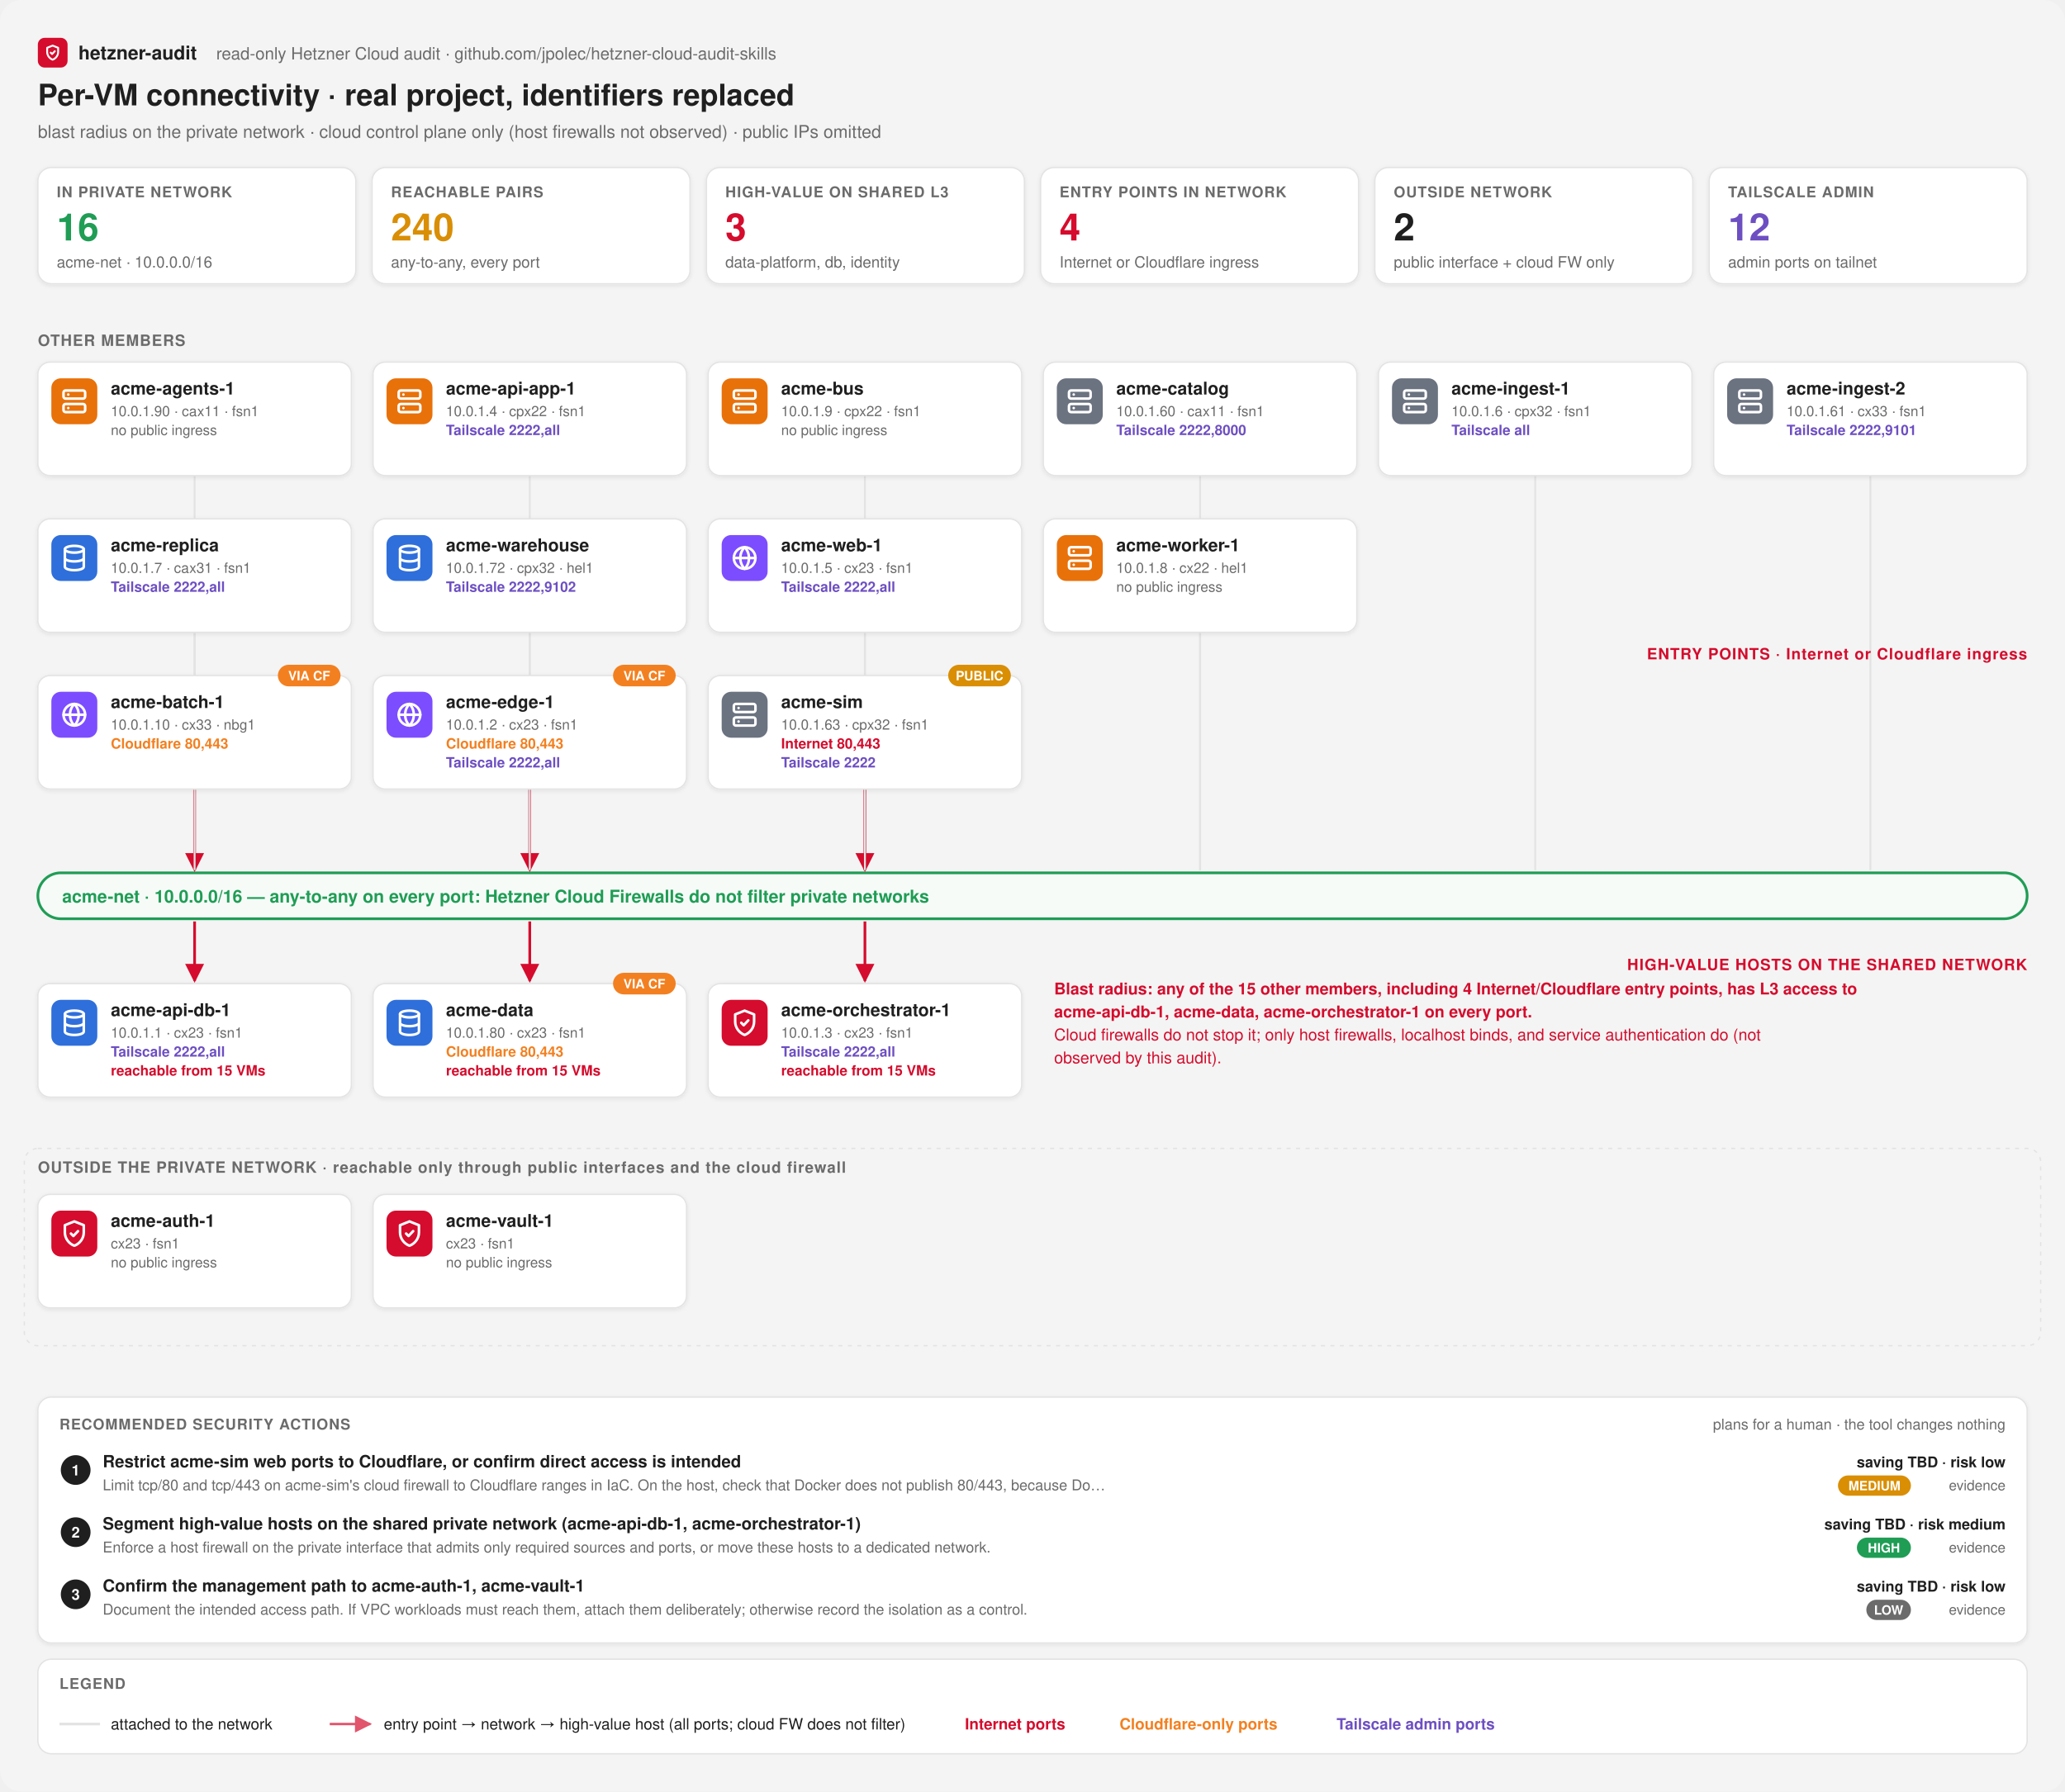
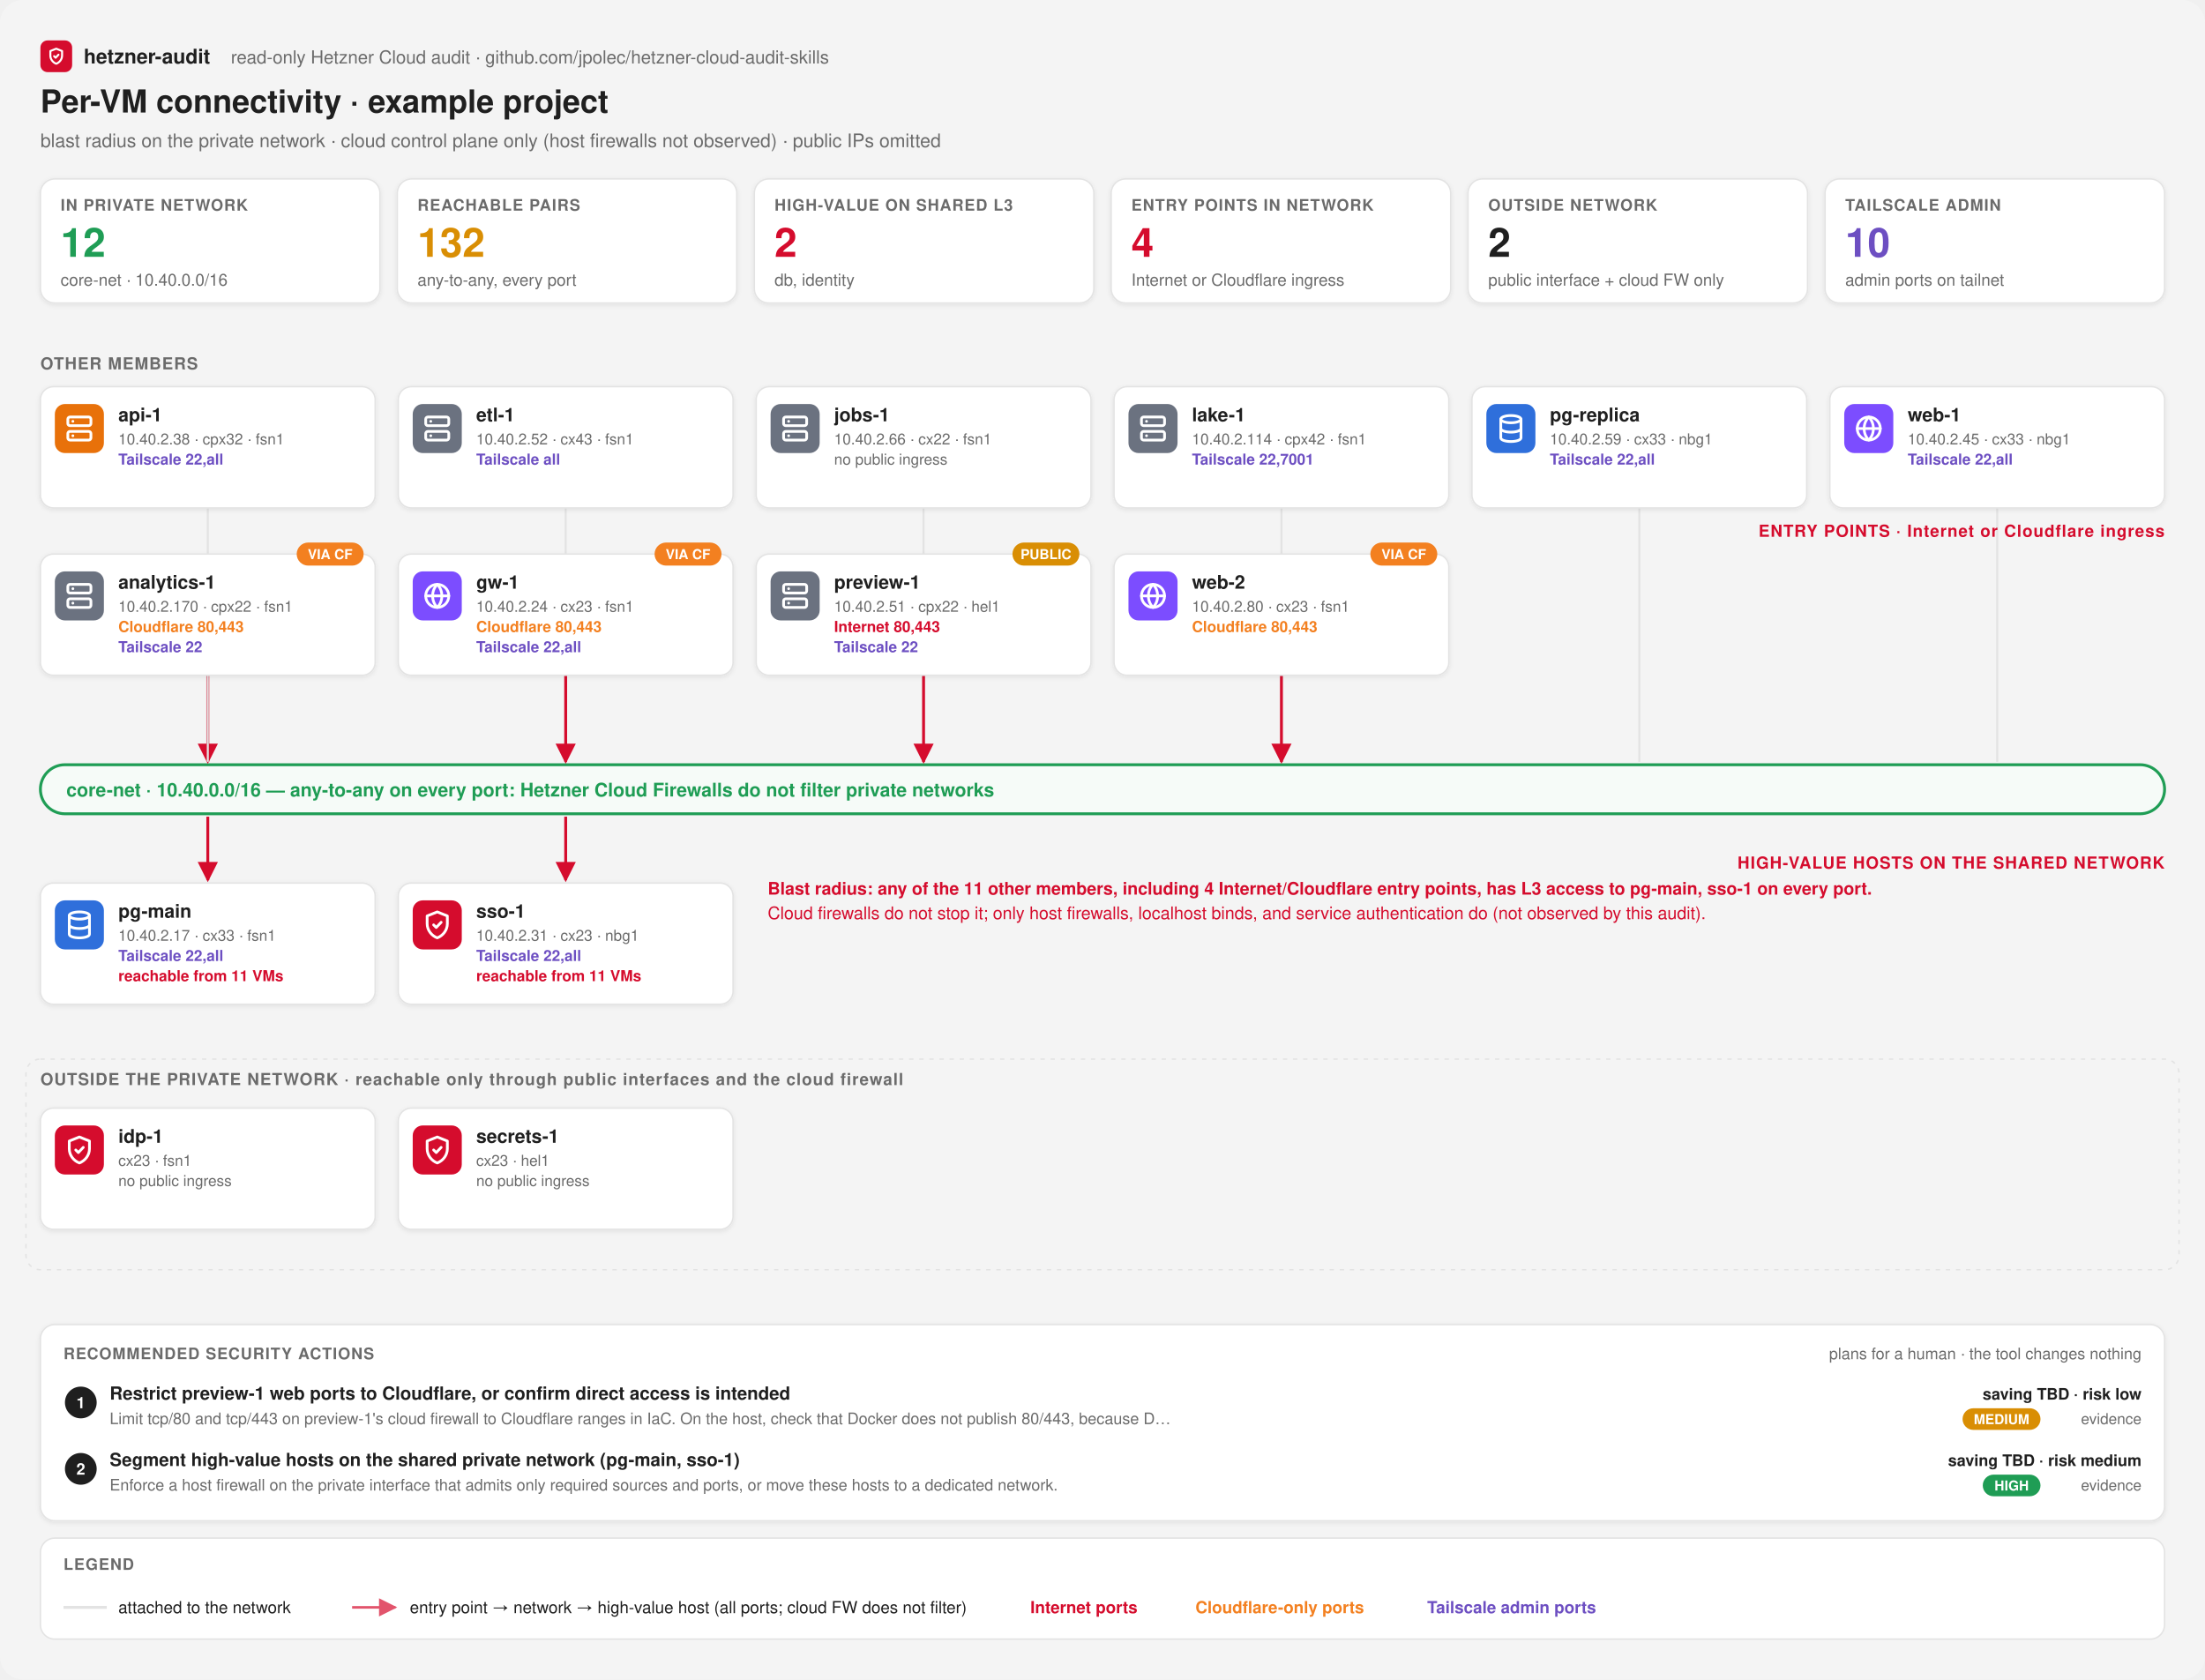
- <svg xmlns="http://www.w3.org/2000/svg" width="1528" height="1326" viewBox="0 0 1528 1326" font-family="ui-sans-serif, -apple-system, Segoe UI, Helvetica, Arial, sans-serif">
+ <svg xmlns="http://www.w3.org/2000/svg" width="1528" height="1164" viewBox="0 0 1528 1164" font-family="ui-sans-serif, -apple-system, Segoe UI, Helvetica, Arial, sans-serif">
  <rect width="100%" height="100%" rx="16" fill="#f4f4f4" />
  <defs>
    <marker id="arrow" viewBox="0 0 10 10" refX="9" refY="5" markerWidth="7" markerHeight="7" orient="auto-start-reverse">
      <path d="M 0 0 L 10 5 L 0 10 z" fill="context-stroke" />
    </marker>
    <filter id="shadow" x="-5%" y="-10%" width="110%" height="130%">
      <feDropShadow dx="0" dy="1" stdDeviation="1.5" flood-color="#000" flood-opacity="0.08" />
    </filter>
  </defs>
  <rect x="28" y="28" width="22" height="22" rx="5" fill="#d50c2d" />
  <g transform="translate(32 32) scale(0.58)" fill="none" stroke="#fff" stroke-width="2.4" stroke-linecap="round" stroke-linejoin="round">
    <path d="M12 3l7 2.8v5.4c0 4.4-3 8.3-7 9.8-4-1.5-7-5.4-7-9.8V5.8z" />
    <path d="M9.5 12l1.8 1.8 3.4-3.6" />
  </g>
  <text x="58" y="44" font-size="14" font-weight="800" fill="#1f1f1f">hetzner-audit</text>
  <text x="160" y="44" font-size="12.5" fill="#6b6b6b">read-only Hetzner Cloud audit · github.com/jpolec/hetzner-cloud-audit-skills</text>
-   <text x="28" y="78" font-size="22" font-weight="700" fill="#1f1f1f">Per-VM connectivity · real project, identifiers replaced</text>
+   <text x="28" y="78" font-size="22" font-weight="700" fill="#1f1f1f">Per-VM connectivity · example project</text>
  <text x="28" y="102" font-size="13" fill="#6b6b6b">blast radius on the private network · cloud control plane only (host firewalls not observed) · public IPs omitted</text>
  <rect x="28.0" y="124" width="235.3" height="86" rx="10" fill="#ffffff" stroke="#e3e3e3" filter="url(#shadow)" />
  <text x="42.0" y="146" font-size="11" font-weight="700" letter-spacing="0.6" fill="#6b6b6b">IN PRIVATE NETWORK</text>
-   <text x="42.0" y="178" font-size="28" font-weight="800" fill="#1f9d55">16</text>
-   <text x="42.0" y="198" font-size="11.5" fill="#6b6b6b">acme-net · 10.0.0.0/16</text>
+   <text x="42.0" y="178" font-size="28" font-weight="800" fill="#1f9d55">12</text>
+   <text x="42.0" y="198" font-size="11.5" fill="#6b6b6b">core-net · 10.40.0.0/16</text>
  <rect x="275.3" y="124" width="235.3" height="86" rx="10" fill="#ffffff" stroke="#e3e3e3" filter="url(#shadow)" />
  <text x="289.3" y="146" font-size="11" font-weight="700" letter-spacing="0.6" fill="#6b6b6b">REACHABLE PAIRS</text>
-   <text x="289.3" y="178" font-size="28" font-weight="800" fill="#d98e04">240</text>
+   <text x="289.3" y="178" font-size="28" font-weight="800" fill="#d98e04">132</text>
  <text x="289.3" y="198" font-size="11.5" fill="#6b6b6b">any-to-any, every port</text>
  <rect x="522.7" y="124" width="235.3" height="86" rx="10" fill="#ffffff" stroke="#e3e3e3" filter="url(#shadow)" />
  <text x="536.7" y="146" font-size="11" font-weight="700" letter-spacing="0.6" fill="#6b6b6b">HIGH-VALUE ON SHARED L3</text>
-   <text x="536.7" y="178" font-size="28" font-weight="800" fill="#d50c2d">3</text>
-   <text x="536.7" y="198" font-size="11.5" fill="#6b6b6b">data-platform, db, identity</text>
+   <text x="536.7" y="178" font-size="28" font-weight="800" fill="#d50c2d">2</text>
+   <text x="536.7" y="198" font-size="11.5" fill="#6b6b6b">db, identity</text>
  <rect x="770.0" y="124" width="235.3" height="86" rx="10" fill="#ffffff" stroke="#e3e3e3" filter="url(#shadow)" />
  <text x="784.0" y="146" font-size="11" font-weight="700" letter-spacing="0.6" fill="#6b6b6b">ENTRY POINTS IN NETWORK</text>
  <text x="784.0" y="178" font-size="28" font-weight="800" fill="#d50c2d">4</text>
  <text x="784.0" y="198" font-size="11.5" fill="#6b6b6b">Internet or Cloudflare ingress</text>
  <rect x="1017.3" y="124" width="235.3" height="86" rx="10" fill="#ffffff" stroke="#e3e3e3" filter="url(#shadow)" />
  <text x="1031.3" y="146" font-size="11" font-weight="700" letter-spacing="0.6" fill="#6b6b6b">OUTSIDE NETWORK</text>
  <text x="1031.3" y="178" font-size="28" font-weight="800" fill="#1f1f1f">2</text>
  <text x="1031.3" y="198" font-size="11.5" fill="#6b6b6b">public interface + cloud FW only</text>
  <rect x="1264.7" y="124" width="235.3" height="86" rx="10" fill="#ffffff" stroke="#e3e3e3" filter="url(#shadow)" />
  <text x="1278.7" y="146" font-size="11" font-weight="700" letter-spacing="0.6" fill="#6b6b6b">TAILSCALE ADMIN</text>
-   <text x="1278.7" y="178" font-size="28" font-weight="800" fill="#6d4fc2">12</text>
+   <text x="1278.7" y="178" font-size="28" font-weight="800" fill="#6d4fc2">10</text>
  <text x="1278.7" y="198" font-size="11.5" fill="#6b6b6b">admin ports on tailnet</text>
-   <rect x="28" y="646" width="1472" height="34" rx="17" fill="#f6fbf8" stroke="#1f9d55" stroke-width="2" />
-   <text x="46" y="668" font-size="13" font-weight="700" fill="#1f9d55">acme-net · 10.0.0.0/16 — any-to-any on every port: Hetzner Cloud Firewalls do not filter private networks</text>
-   <text x="780" y="736" font-size="12" font-weight="700" fill="#d50c2d">Blast radius: any of the 15 other members, including 4 Internet/Cloudflare entry points, has L3 access to</text>
-   <text x="780" y="753" font-size="12" font-weight="700" fill="#d50c2d">acme-api-db-1, acme-data, acme-orchestrator-1 on every port.</text>
-   <text x="780" y="770" font-size="12" font-weight="400" fill="#d50c2d">Cloud firewalls do not stop it; only host firewalls, localhost binds, and service authentication do (not</text>
-   <text x="780" y="787" font-size="12" font-weight="400" fill="#d50c2d">observed by this audit).</text>
-   <path d="M 144.0 352 L 144.0 644" stroke="#e3e3e3" stroke-width="1.4" />
-   <path d="M 392.0 352 L 392.0 644" stroke="#e3e3e3" stroke-width="1.4" />
-   <path d="M 144.0 682 L 144.0 726" stroke="#d50c2d" stroke-width="2" marker-end="url(#arrow)" />
-   <path d="M 144.0 584 L 144.0 644" stroke="#d50c2d" stroke-width="2" marker-end="url(#arrow)" />
-   <path d="M 640.0 352 L 640.0 644" stroke="#e3e3e3" stroke-width="1.4" />
-   <path d="M 888.0 352 L 888.0 644" stroke="#e3e3e3" stroke-width="1.4" />
-   <path d="M 392.0 682 L 392.0 726" stroke="#d50c2d" stroke-width="2" marker-end="url(#arrow)" />
-   <path d="M 392.0 584 L 392.0 644" stroke="#d50c2d" stroke-width="2" marker-end="url(#arrow)" />
-   <path d="M 1136.0 352 L 1136.0 644" stroke="#e3e3e3" stroke-width="1.4" />
-   <path d="M 1384.0 352 L 1384.0 644" stroke="#e3e3e3" stroke-width="1.4" />
-   <path d="M 640.0 682 L 640.0 726" stroke="#d50c2d" stroke-width="2" marker-end="url(#arrow)" />
-   <path d="M 144.0 468 L 144.0 644" stroke="#e3e3e3" stroke-width="1.4" />
-   <path d="M 640.0 584 L 640.0 644" stroke="#d50c2d" stroke-width="2" marker-end="url(#arrow)" />
-   <path d="M 392.0 468 L 392.0 644" stroke="#e3e3e3" stroke-width="1.4" />
-   <path d="M 640.0 468 L 640.0 644" stroke="#e3e3e3" stroke-width="1.4" />
-   <path d="M 888.0 468 L 888.0 644" stroke="#e3e3e3" stroke-width="1.4" />
+   <rect x="28" y="530" width="1472" height="34" rx="17" fill="#f6fbf8" stroke="#1f9d55" stroke-width="2" />
+   <text x="46" y="552" font-size="13" font-weight="700" fill="#1f9d55">core-net · 10.40.0.0/16 — any-to-any on every port: Hetzner Cloud Firewalls do not filter private networks</text>
+   <text x="532" y="620" font-size="12" font-weight="700" fill="#d50c2d">Blast radius: any of the 11 other members, including 4 Internet/Cloudflare entry points, has L3 access to pg-main, sso-1 on every port.</text>
+   <text x="532" y="637" font-size="12" font-weight="400" fill="#d50c2d">Cloud firewalls do not stop it; only host firewalls, localhost binds, and service authentication do (not observed by this audit).</text>
+   <path d="M 144.0 468 L 144.0 528" stroke="#d50c2d" stroke-width="2" marker-end="url(#arrow)" />
+   <path d="M 144.0 352 L 144.0 528" stroke="#e3e3e3" stroke-width="1.4" />
+   <path d="M 392.0 352 L 392.0 528" stroke="#e3e3e3" stroke-width="1.4" />
+   <path d="M 392.0 468 L 392.0 528" stroke="#d50c2d" stroke-width="2" marker-end="url(#arrow)" />
+   <path d="M 640.0 352 L 640.0 528" stroke="#e3e3e3" stroke-width="1.4" />
+   <path d="M 888.0 352 L 888.0 528" stroke="#e3e3e3" stroke-width="1.4" />
+   <path d="M 144.0 566 L 144.0 610" stroke="#d50c2d" stroke-width="2" marker-end="url(#arrow)" />
+   <path d="M 1136.0 352 L 1136.0 528" stroke="#e3e3e3" stroke-width="1.4" />
+   <path d="M 640.0 468 L 640.0 528" stroke="#d50c2d" stroke-width="2" marker-end="url(#arrow)" />
+   <path d="M 392.0 566 L 392.0 610" stroke="#d50c2d" stroke-width="2" marker-end="url(#arrow)" />
+   <path d="M 1384.0 352 L 1384.0 528" stroke="#e3e3e3" stroke-width="1.4" />
+   <path d="M 888.0 468 L 888.0 528" stroke="#d50c2d" stroke-width="2" marker-end="url(#arrow)" />
  <text x="28" y="256" font-size="11.5" font-weight="700" letter-spacing="0.6" fill="#6b6b6b">OTHER MEMBERS</text>
-   <text x="1500" y="488" text-anchor="end" font-size="11.5" font-weight="700" letter-spacing="0.6" fill="#d50c2d">ENTRY POINTS · Internet or Cloudflare ingress</text>
-   <text x="1500" y="718" text-anchor="end" font-size="11.5" font-weight="700" letter-spacing="0.6" fill="#d50c2d">HIGH-VALUE HOSTS ON THE SHARED NETWORK</text>
+   <text x="1500" y="372" text-anchor="end" font-size="11.5" font-weight="700" letter-spacing="0.6" fill="#d50c2d">ENTRY POINTS · Internet or Cloudflare ingress</text>
+   <text x="1500" y="602" text-anchor="end" font-size="11.5" font-weight="700" letter-spacing="0.6" fill="#d50c2d">HIGH-VALUE HOSTS ON THE SHARED NETWORK</text>
+   <rect x="28" y="384" width="232" height="84" rx="9" fill="#ffffff" stroke="#e3e3e3" filter="url(#shadow)" />
+   <rect x="38" y="396" width="34" height="34" rx="7" fill="#6b7280" />
+   <g transform="translate(43 401) scale(1.000)" fill="none" stroke="#fff" stroke-width="1.9" stroke-linecap="round" stroke-linejoin="round">
+     <rect x="4" y="4" width="16" height="6" rx="1.5" />
+     <rect x="4" y="14" width="16" height="6" rx="1.5" />
+     <path d="M7.5 7h.01M7.5 17h.01" />
+   </g>
+   <text x="82" y="408" font-size="13" font-weight="700" fill="#1f1f1f">analytics-1</text>
+   <text x="82" y="424" font-size="10.5" font-weight="400" fill="#6b6b6b">10.40.2.170 · cpx22 · fsn1</text>
+   <text x="82" y="438" font-size="10.5" font-weight="700" fill="#f38020">Cloudflare 80,443</text>
+   <text x="82" y="452" font-size="10.5" font-weight="700" fill="#6d4fc2">Tailscale 22</text>
+   <rect x="205.6" y="376" width="46.4" height="16" rx="8" fill="#f38020" />
+   <text x="228.8" y="387.5" text-anchor="middle" font-size="9.5" font-weight="800" fill="#fff">VIA CF</text>
  <rect x="28" y="268" width="232" height="84" rx="9" fill="#ffffff" stroke="#e3e3e3" filter="url(#shadow)" />
  <rect x="38" y="280" width="34" height="34" rx="7" fill="#e8710a" />
  <g transform="translate(43 285) scale(1.000)" fill="none" stroke="#fff" stroke-width="1.9" stroke-linecap="round" stroke-linejoin="round">
    <rect x="4" y="4" width="16" height="6" rx="1.5" />
    <rect x="4" y="14" width="16" height="6" rx="1.5" />
    <path d="M7.5 7h.01M7.5 17h.01" />
  </g>
-   <text x="82" y="292" font-size="13" font-weight="700" fill="#1f1f1f">acme-agents-1</text>
-   <text x="82" y="308" font-size="10.5" font-weight="400" fill="#6b6b6b">10.0.1.90 · cax11 · fsn1</text>
-   <text x="82" y="322" font-size="10.5" font-weight="400" fill="#6b6b6b">no public ingress</text>
+   <text x="82" y="292" font-size="13" font-weight="700" fill="#1f1f1f">api-1</text>
+   <text x="82" y="308" font-size="10.5" font-weight="400" fill="#6b6b6b">10.40.2.38 · cpx32 · fsn1</text>
+   <text x="82" y="322" font-size="10.5" font-weight="700" fill="#6d4fc2">Tailscale 22,all</text>
  <rect x="276" y="268" width="232" height="84" rx="9" fill="#ffffff" stroke="#e3e3e3" filter="url(#shadow)" />
-   <rect x="286" y="280" width="34" height="34" rx="7" fill="#e8710a" />
+   <rect x="286" y="280" width="34" height="34" rx="7" fill="#6b7280" />
  <g transform="translate(291 285) scale(1.000)" fill="none" stroke="#fff" stroke-width="1.9" stroke-linecap="round" stroke-linejoin="round">
    <rect x="4" y="4" width="16" height="6" rx="1.5" />
    <rect x="4" y="14" width="16" height="6" rx="1.5" />
    <path d="M7.5 7h.01M7.5 17h.01" />
  </g>
-   <text x="330" y="292" font-size="13" font-weight="700" fill="#1f1f1f">acme-api-app-1</text>
-   <text x="330" y="308" font-size="10.5" font-weight="400" fill="#6b6b6b">10.0.1.4 · cpx22 · fsn1</text>
-   <text x="330" y="322" font-size="10.5" font-weight="700" fill="#6d4fc2">Tailscale 2222,all</text>
-   <rect x="28" y="728" width="232" height="84" rx="9" fill="#ffffff" stroke="#e3e3e3" filter="url(#shadow)" />
-   <rect x="38" y="740" width="34" height="34" rx="7" fill="#2f6fdb" />
-   <g transform="translate(43 745) scale(1.000)" fill="none" stroke="#fff" stroke-width="1.9" stroke-linecap="round" stroke-linejoin="round">
-     <ellipse cx="12" cy="5.5" rx="7" ry="2.5" />
-     <path d="M5 5.5v13c0 1.4 3.1 2.5 7 2.5s7-1.1 7-2.5v-13M5 12c0 1.4 3.1 2.5 7 2.5s7-1.1 7-2.5" />
-   </g>
-   <text x="82" y="752" font-size="13" font-weight="700" fill="#1f1f1f">acme-api-db-1</text>
-   <text x="82" y="768" font-size="10.5" font-weight="400" fill="#6b6b6b">10.0.1.1 · cx23 · fsn1</text>
-   <text x="82" y="782" font-size="10.5" font-weight="700" fill="#6d4fc2">Tailscale 2222,all</text>
-   <text x="82" y="796" font-size="10.5" font-weight="700" fill="#d50c2d">reachable from 15 VMs</text>
-   <rect x="28" y="500" width="232" height="84" rx="9" fill="#ffffff" stroke="#e3e3e3" filter="url(#shadow)" />
-   <rect x="38" y="512" width="34" height="34" rx="7" fill="#7c4dff" />
-   <g transform="translate(43 517) scale(1.000)" fill="none" stroke="#fff" stroke-width="1.9" stroke-linecap="round" stroke-linejoin="round">
+   <text x="330" y="292" font-size="13" font-weight="700" fill="#1f1f1f">etl-1</text>
+   <text x="330" y="308" font-size="10.5" font-weight="400" fill="#6b6b6b">10.40.2.52 · cx43 · fsn1</text>
+   <text x="330" y="322" font-size="10.5" font-weight="700" fill="#6d4fc2">Tailscale all</text>
+   <rect x="276" y="384" width="232" height="84" rx="9" fill="#ffffff" stroke="#e3e3e3" filter="url(#shadow)" />
+   <rect x="286" y="396" width="34" height="34" rx="7" fill="#7c4dff" />
+   <g transform="translate(291 401) scale(1.000)" fill="none" stroke="#fff" stroke-width="1.9" stroke-linecap="round" stroke-linejoin="round">
    <circle cx="12" cy="12" r="8" />
    <path d="M4 12h16M12 4c2.2 2.3 3.2 5 3.2 8s-1 5.7-3.2 8c-2.2-2.3-3.2-5-3.2-8s1-5.7 3.2-8" />
  </g>
-   <text x="82" y="524" font-size="13" font-weight="700" fill="#1f1f1f">acme-batch-1</text>
-   <text x="82" y="540" font-size="10.5" font-weight="400" fill="#6b6b6b">10.0.1.10 · cx33 · nbg1</text>
-   <text x="82" y="554" font-size="10.5" font-weight="700" fill="#f38020">Cloudflare 80,443</text>
-   <rect x="205.6" y="492" width="46.4" height="16" rx="8" fill="#f38020" />
-   <text x="228.8" y="503.5" text-anchor="middle" font-size="9.5" font-weight="800" fill="#fff">VIA CF</text>
+   <text x="330" y="408" font-size="13" font-weight="700" fill="#1f1f1f">gw-1</text>
+   <text x="330" y="424" font-size="10.5" font-weight="400" fill="#6b6b6b">10.40.2.24 · cx23 · fsn1</text>
+   <text x="330" y="438" font-size="10.5" font-weight="700" fill="#f38020">Cloudflare 80,443</text>
+   <text x="330" y="452" font-size="10.5" font-weight="700" fill="#6d4fc2">Tailscale 22,all</text>
+   <rect x="453.6" y="376" width="46.4" height="16" rx="8" fill="#f38020" />
+   <text x="476.8" y="387.5" text-anchor="middle" font-size="9.5" font-weight="800" fill="#fff">VIA CF</text>
  <rect x="524" y="268" width="232" height="84" rx="9" fill="#ffffff" stroke="#e3e3e3" filter="url(#shadow)" />
-   <rect x="534" y="280" width="34" height="34" rx="7" fill="#e8710a" />
+   <rect x="534" y="280" width="34" height="34" rx="7" fill="#6b7280" />
  <g transform="translate(539 285) scale(1.000)" fill="none" stroke="#fff" stroke-width="1.9" stroke-linecap="round" stroke-linejoin="round">
    <rect x="4" y="4" width="16" height="6" rx="1.5" />
    <rect x="4" y="14" width="16" height="6" rx="1.5" />
    <path d="M7.5 7h.01M7.5 17h.01" />
  </g>
-   <text x="578" y="292" font-size="13" font-weight="700" fill="#1f1f1f">acme-bus</text>
-   <text x="578" y="308" font-size="10.5" font-weight="400" fill="#6b6b6b">10.0.1.9 · cpx22 · fsn1</text>
+   <text x="578" y="292" font-size="13" font-weight="700" fill="#1f1f1f">jobs-1</text>
+   <text x="578" y="308" font-size="10.5" font-weight="400" fill="#6b6b6b">10.40.2.66 · cx22 · fsn1</text>
  <text x="578" y="322" font-size="10.5" font-weight="400" fill="#6b6b6b">no public ingress</text>
  <rect x="772" y="268" width="232" height="84" rx="9" fill="#ffffff" stroke="#e3e3e3" filter="url(#shadow)" />
  <rect x="782" y="280" width="34" height="34" rx="7" fill="#6b7280" />
  <g transform="translate(787 285) scale(1.000)" fill="none" stroke="#fff" stroke-width="1.9" stroke-linecap="round" stroke-linejoin="round">
    <rect x="4" y="4" width="16" height="6" rx="1.5" />
    <rect x="4" y="14" width="16" height="6" rx="1.5" />
    <path d="M7.5 7h.01M7.5 17h.01" />
  </g>
-   <text x="826" y="292" font-size="13" font-weight="700" fill="#1f1f1f">acme-catalog</text>
-   <text x="826" y="308" font-size="10.5" font-weight="400" fill="#6b6b6b">10.0.1.60 · cax11 · fsn1</text>
-   <text x="826" y="322" font-size="10.5" font-weight="700" fill="#6d4fc2">Tailscale 2222,8000</text>
-   <rect x="276" y="728" width="232" height="84" rx="9" fill="#ffffff" stroke="#e3e3e3" filter="url(#shadow)" />
-   <rect x="286" y="740" width="34" height="34" rx="7" fill="#2f6fdb" />
-   <g transform="translate(291 745) scale(1.000)" fill="none" stroke="#fff" stroke-width="1.9" stroke-linecap="round" stroke-linejoin="round">
+   <text x="826" y="292" font-size="13" font-weight="700" fill="#1f1f1f">lake-1</text>
+   <text x="826" y="308" font-size="10.5" font-weight="400" fill="#6b6b6b">10.40.2.114 · cpx42 · fsn1</text>
+   <text x="826" y="322" font-size="10.5" font-weight="700" fill="#6d4fc2">Tailscale 22,7001</text>
+   <rect x="28" y="612" width="232" height="84" rx="9" fill="#ffffff" stroke="#e3e3e3" filter="url(#shadow)" />
+   <rect x="38" y="624" width="34" height="34" rx="7" fill="#2f6fdb" />
+   <g transform="translate(43 629) scale(1.000)" fill="none" stroke="#fff" stroke-width="1.9" stroke-linecap="round" stroke-linejoin="round">
    <ellipse cx="12" cy="5.5" rx="7" ry="2.5" />
    <path d="M5 5.5v13c0 1.4 3.1 2.5 7 2.5s7-1.1 7-2.5v-13M5 12c0 1.4 3.1 2.5 7 2.5s7-1.1 7-2.5" />
  </g>
-   <text x="330" y="752" font-size="13" font-weight="700" fill="#1f1f1f">acme-data</text>
-   <text x="330" y="768" font-size="10.5" font-weight="400" fill="#6b6b6b">10.0.1.80 · cx23 · fsn1</text>
-   <text x="330" y="782" font-size="10.5" font-weight="700" fill="#f38020">Cloudflare 80,443</text>
-   <text x="330" y="796" font-size="10.5" font-weight="700" fill="#d50c2d">reachable from 15 VMs</text>
-   <rect x="453.6" y="720" width="46.4" height="16" rx="8" fill="#f38020" />
-   <text x="476.8" y="731.5" text-anchor="middle" font-size="9.5" font-weight="800" fill="#fff">VIA CF</text>
-   <rect x="276" y="500" width="232" height="84" rx="9" fill="#ffffff" stroke="#e3e3e3" filter="url(#shadow)" />
-   <rect x="286" y="512" width="34" height="34" rx="7" fill="#7c4dff" />
-   <g transform="translate(291 517) scale(1.000)" fill="none" stroke="#fff" stroke-width="1.9" stroke-linecap="round" stroke-linejoin="round">
+   <text x="82" y="636" font-size="13" font-weight="700" fill="#1f1f1f">pg-main</text>
+   <text x="82" y="652" font-size="10.5" font-weight="400" fill="#6b6b6b">10.40.2.17 · cx33 · fsn1</text>
+   <text x="82" y="666" font-size="10.5" font-weight="700" fill="#6d4fc2">Tailscale 22,all</text>
+   <text x="82" y="680" font-size="10.5" font-weight="700" fill="#d50c2d">reachable from 11 VMs</text>
+   <rect x="1020" y="268" width="232" height="84" rx="9" fill="#ffffff" stroke="#e3e3e3" filter="url(#shadow)" />
+   <rect x="1030" y="280" width="34" height="34" rx="7" fill="#2f6fdb" />
+   <g transform="translate(1035 285) scale(1.000)" fill="none" stroke="#fff" stroke-width="1.9" stroke-linecap="round" stroke-linejoin="round">
+     <ellipse cx="12" cy="5.5" rx="7" ry="2.5" />
+     <path d="M5 5.5v13c0 1.4 3.1 2.5 7 2.5s7-1.1 7-2.5v-13M5 12c0 1.4 3.1 2.5 7 2.5s7-1.1 7-2.5" />
+   </g>
+   <text x="1074" y="292" font-size="13" font-weight="700" fill="#1f1f1f">pg-replica</text>
+   <text x="1074" y="308" font-size="10.5" font-weight="400" fill="#6b6b6b">10.40.2.59 · cx33 · nbg1</text>
+   <text x="1074" y="322" font-size="10.5" font-weight="700" fill="#6d4fc2">Tailscale 22,all</text>
+   <rect x="524" y="384" width="232" height="84" rx="9" fill="#ffffff" stroke="#e3e3e3" filter="url(#shadow)" />
+   <rect x="534" y="396" width="34" height="34" rx="7" fill="#6b7280" />
+   <g transform="translate(539 401) scale(1.000)" fill="none" stroke="#fff" stroke-width="1.9" stroke-linecap="round" stroke-linejoin="round">
+     <rect x="4" y="4" width="16" height="6" rx="1.5" />
+     <rect x="4" y="14" width="16" height="6" rx="1.5" />
+     <path d="M7.5 7h.01M7.5 17h.01" />
+   </g>
+   <text x="578" y="408" font-size="13" font-weight="700" fill="#1f1f1f">preview-1</text>
+   <text x="578" y="424" font-size="10.5" font-weight="400" fill="#6b6b6b">10.40.2.51 · cpx22 · hel1</text>
+   <text x="578" y="438" font-size="10.5" font-weight="700" fill="#d50c2d">Internet 80,443</text>
+   <text x="578" y="452" font-size="10.5" font-weight="700" fill="#6d4fc2">Tailscale 22</text>
+   <rect x="701.6" y="376" width="46.4" height="16" rx="8" fill="#d98e04" />
+   <text x="724.8" y="387.5" text-anchor="middle" font-size="9.5" font-weight="800" fill="#fff">PUBLIC</text>
+   <rect x="276" y="612" width="232" height="84" rx="9" fill="#ffffff" stroke="#e3e3e3" filter="url(#shadow)" />
+   <rect x="286" y="624" width="34" height="34" rx="7" fill="#d50c2d" />
+   <g transform="translate(291 629) scale(1.000)" fill="none" stroke="#fff" stroke-width="1.9" stroke-linecap="round" stroke-linejoin="round">
+     <path d="M12 3l7 2.8v5.4c0 4.4-3 8.3-7 9.8-4-1.5-7-5.4-7-9.8V5.8z" />
+     <path d="M9.5 12l1.8 1.8 3.4-3.6" />
+   </g>
+   <text x="330" y="636" font-size="13" font-weight="700" fill="#1f1f1f">sso-1</text>
+   <text x="330" y="652" font-size="10.5" font-weight="400" fill="#6b6b6b">10.40.2.31 · cx23 · nbg1</text>
+   <text x="330" y="666" font-size="10.5" font-weight="700" fill="#6d4fc2">Tailscale 22,all</text>
+   <text x="330" y="680" font-size="10.5" font-weight="700" fill="#d50c2d">reachable from 11 VMs</text>
+   <rect x="1268" y="268" width="232" height="84" rx="9" fill="#ffffff" stroke="#e3e3e3" filter="url(#shadow)" />
+   <rect x="1278" y="280" width="34" height="34" rx="7" fill="#7c4dff" />
+   <g transform="translate(1283 285) scale(1.000)" fill="none" stroke="#fff" stroke-width="1.9" stroke-linecap="round" stroke-linejoin="round">
    <circle cx="12" cy="12" r="8" />
    <path d="M4 12h16M12 4c2.2 2.3 3.2 5 3.2 8s-1 5.7-3.2 8c-2.2-2.3-3.2-5-3.2-8s1-5.7 3.2-8" />
  </g>
-   <text x="330" y="524" font-size="13" font-weight="700" fill="#1f1f1f">acme-edge-1</text>
-   <text x="330" y="540" font-size="10.5" font-weight="400" fill="#6b6b6b">10.0.1.2 · cx23 · fsn1</text>
-   <text x="330" y="554" font-size="10.5" font-weight="700" fill="#f38020">Cloudflare 80,443</text>
-   <text x="330" y="568" font-size="10.5" font-weight="700" fill="#6d4fc2">Tailscale 2222,all</text>
-   <rect x="453.6" y="492" width="46.4" height="16" rx="8" fill="#f38020" />
-   <text x="476.8" y="503.5" text-anchor="middle" font-size="9.5" font-weight="800" fill="#fff">VIA CF</text>
-   <rect x="1020" y="268" width="232" height="84" rx="9" fill="#ffffff" stroke="#e3e3e3" filter="url(#shadow)" />
-   <rect x="1030" y="280" width="34" height="34" rx="7" fill="#6b7280" />
-   <g transform="translate(1035 285) scale(1.000)" fill="none" stroke="#fff" stroke-width="1.9" stroke-linecap="round" stroke-linejoin="round">
-     <rect x="4" y="4" width="16" height="6" rx="1.5" />
-     <rect x="4" y="14" width="16" height="6" rx="1.5" />
-     <path d="M7.5 7h.01M7.5 17h.01" />
-   </g>
-   <text x="1074" y="292" font-size="13" font-weight="700" fill="#1f1f1f">acme-ingest-1</text>
-   <text x="1074" y="308" font-size="10.5" font-weight="400" fill="#6b6b6b">10.0.1.6 · cpx32 · fsn1</text>
-   <text x="1074" y="322" font-size="10.5" font-weight="700" fill="#6d4fc2">Tailscale all</text>
-   <rect x="1268" y="268" width="232" height="84" rx="9" fill="#ffffff" stroke="#e3e3e3" filter="url(#shadow)" />
-   <rect x="1278" y="280" width="34" height="34" rx="7" fill="#6b7280" />
-   <g transform="translate(1283 285) scale(1.000)" fill="none" stroke="#fff" stroke-width="1.9" stroke-linecap="round" stroke-linejoin="round">
-     <rect x="4" y="4" width="16" height="6" rx="1.5" />
-     <rect x="4" y="14" width="16" height="6" rx="1.5" />
-     <path d="M7.5 7h.01M7.5 17h.01" />
-   </g>
-   <text x="1322" y="292" font-size="13" font-weight="700" fill="#1f1f1f">acme-ingest-2</text>
-   <text x="1322" y="308" font-size="10.5" font-weight="400" fill="#6b6b6b">10.0.1.61 · cx33 · fsn1</text>
-   <text x="1322" y="322" font-size="10.5" font-weight="700" fill="#6d4fc2">Tailscale 2222,9101</text>
-   <rect x="524" y="728" width="232" height="84" rx="9" fill="#ffffff" stroke="#e3e3e3" filter="url(#shadow)" />
-   <rect x="534" y="740" width="34" height="34" rx="7" fill="#d50c2d" />
-   <g transform="translate(539 745) scale(1.000)" fill="none" stroke="#fff" stroke-width="1.9" stroke-linecap="round" stroke-linejoin="round">
-     <path d="M12 3l7 2.8v5.4c0 4.4-3 8.3-7 9.8-4-1.5-7-5.4-7-9.8V5.8z" />
-     <path d="M9.5 12l1.8 1.8 3.4-3.6" />
-   </g>
-   <text x="578" y="752" font-size="13" font-weight="700" fill="#1f1f1f">acme-orchestrator-1</text>
-   <text x="578" y="768" font-size="10.5" font-weight="400" fill="#6b6b6b">10.0.1.3 · cx23 · fsn1</text>
-   <text x="578" y="782" font-size="10.5" font-weight="700" fill="#6d4fc2">Tailscale 2222,all</text>
-   <text x="578" y="796" font-size="10.5" font-weight="700" fill="#d50c2d">reachable from 15 VMs</text>
-   <rect x="28" y="384" width="232" height="84" rx="9" fill="#ffffff" stroke="#e3e3e3" filter="url(#shadow)" />
-   <rect x="38" y="396" width="34" height="34" rx="7" fill="#2f6fdb" />
-   <g transform="translate(43 401) scale(1.000)" fill="none" stroke="#fff" stroke-width="1.9" stroke-linecap="round" stroke-linejoin="round">
-     <ellipse cx="12" cy="5.5" rx="7" ry="2.5" />
-     <path d="M5 5.5v13c0 1.4 3.1 2.5 7 2.5s7-1.1 7-2.5v-13M5 12c0 1.4 3.1 2.5 7 2.5s7-1.1 7-2.5" />
-   </g>
-   <text x="82" y="408" font-size="13" font-weight="700" fill="#1f1f1f">acme-replica</text>
-   <text x="82" y="424" font-size="10.5" font-weight="400" fill="#6b6b6b">10.0.1.7 · cax31 · fsn1</text>
-   <text x="82" y="438" font-size="10.5" font-weight="700" fill="#6d4fc2">Tailscale 2222,all</text>
-   <rect x="524" y="500" width="232" height="84" rx="9" fill="#ffffff" stroke="#e3e3e3" filter="url(#shadow)" />
-   <rect x="534" y="512" width="34" height="34" rx="7" fill="#6b7280" />
-   <g transform="translate(539 517) scale(1.000)" fill="none" stroke="#fff" stroke-width="1.9" stroke-linecap="round" stroke-linejoin="round">
-     <rect x="4" y="4" width="16" height="6" rx="1.5" />
-     <rect x="4" y="14" width="16" height="6" rx="1.5" />
-     <path d="M7.5 7h.01M7.5 17h.01" />
-   </g>
-   <text x="578" y="524" font-size="13" font-weight="700" fill="#1f1f1f">acme-sim</text>
-   <text x="578" y="540" font-size="10.5" font-weight="400" fill="#6b6b6b">10.0.1.63 · cpx32 · fsn1</text>
-   <text x="578" y="554" font-size="10.5" font-weight="700" fill="#d50c2d">Internet 80,443</text>
-   <text x="578" y="568" font-size="10.5" font-weight="700" fill="#6d4fc2">Tailscale 2222</text>
-   <rect x="701.6" y="492" width="46.4" height="16" rx="8" fill="#d98e04" />
-   <text x="724.8" y="503.5" text-anchor="middle" font-size="9.5" font-weight="800" fill="#fff">PUBLIC</text>
-   <rect x="276" y="384" width="232" height="84" rx="9" fill="#ffffff" stroke="#e3e3e3" filter="url(#shadow)" />
-   <rect x="286" y="396" width="34" height="34" rx="7" fill="#2f6fdb" />
-   <g transform="translate(291 401) scale(1.000)" fill="none" stroke="#fff" stroke-width="1.9" stroke-linecap="round" stroke-linejoin="round">
-     <ellipse cx="12" cy="5.5" rx="7" ry="2.5" />
-     <path d="M5 5.5v13c0 1.4 3.1 2.5 7 2.5s7-1.1 7-2.5v-13M5 12c0 1.4 3.1 2.5 7 2.5s7-1.1 7-2.5" />
-   </g>
-   <text x="330" y="408" font-size="13" font-weight="700" fill="#1f1f1f">acme-warehouse</text>
-   <text x="330" y="424" font-size="10.5" font-weight="400" fill="#6b6b6b">10.0.1.72 · cpx32 · hel1</text>
-   <text x="330" y="438" font-size="10.5" font-weight="700" fill="#6d4fc2">Tailscale 2222,9102</text>
-   <rect x="524" y="384" width="232" height="84" rx="9" fill="#ffffff" stroke="#e3e3e3" filter="url(#shadow)" />
-   <rect x="534" y="396" width="34" height="34" rx="7" fill="#7c4dff" />
-   <g transform="translate(539 401) scale(1.000)" fill="none" stroke="#fff" stroke-width="1.9" stroke-linecap="round" stroke-linejoin="round">
+   <text x="1322" y="292" font-size="13" font-weight="700" fill="#1f1f1f">web-1</text>
+   <text x="1322" y="308" font-size="10.5" font-weight="400" fill="#6b6b6b">10.40.2.45 · cx33 · nbg1</text>
+   <text x="1322" y="322" font-size="10.5" font-weight="700" fill="#6d4fc2">Tailscale 22,all</text>
+   <rect x="772" y="384" width="232" height="84" rx="9" fill="#ffffff" stroke="#e3e3e3" filter="url(#shadow)" />
+   <rect x="782" y="396" width="34" height="34" rx="7" fill="#7c4dff" />
+   <g transform="translate(787 401) scale(1.000)" fill="none" stroke="#fff" stroke-width="1.9" stroke-linecap="round" stroke-linejoin="round">
    <circle cx="12" cy="12" r="8" />
    <path d="M4 12h16M12 4c2.2 2.3 3.2 5 3.2 8s-1 5.7-3.2 8c-2.2-2.3-3.2-5-3.2-8s1-5.7 3.2-8" />
  </g>
-   <text x="578" y="408" font-size="13" font-weight="700" fill="#1f1f1f">acme-web-1</text>
-   <text x="578" y="424" font-size="10.5" font-weight="400" fill="#6b6b6b">10.0.1.5 · cx23 · fsn1</text>
-   <text x="578" y="438" font-size="10.5" font-weight="700" fill="#6d4fc2">Tailscale 2222,all</text>
-   <rect x="772" y="384" width="232" height="84" rx="9" fill="#ffffff" stroke="#e3e3e3" filter="url(#shadow)" />
-   <rect x="782" y="396" width="34" height="34" rx="7" fill="#e8710a" />
-   <g transform="translate(787 401) scale(1.000)" fill="none" stroke="#fff" stroke-width="1.9" stroke-linecap="round" stroke-linejoin="round">
-     <rect x="4" y="4" width="16" height="6" rx="1.5" />
-     <rect x="4" y="14" width="16" height="6" rx="1.5" />
-     <path d="M7.5 7h.01M7.5 17h.01" />
-   </g>
-   <text x="826" y="408" font-size="13" font-weight="700" fill="#1f1f1f">acme-worker-1</text>
-   <text x="826" y="424" font-size="10.5" font-weight="400" fill="#6b6b6b">10.0.1.8 · cx22 · hel1</text>
-   <text x="826" y="438" font-size="10.5" font-weight="400" fill="#6b6b6b">no public ingress</text>
-   <rect x="18" y="850" width="1492" height="146" rx="10" fill="none" stroke="#e3e3e3" stroke-dasharray="3 4" />
-   <text x="28" y="868" font-size="11.5" font-weight="700" letter-spacing="0.6" fill="#6b6b6b">OUTSIDE THE PRIVATE NETWORK · reachable only through public interfaces and the cloud firewall</text>
-   <rect x="28" y="884" width="232" height="84" rx="9" fill="#ffffff" stroke="#e3e3e3" filter="url(#shadow)" />
-   <rect x="38" y="896" width="34" height="34" rx="7" fill="#d50c2d" />
-   <g transform="translate(43 901) scale(1.000)" fill="none" stroke="#fff" stroke-width="1.9" stroke-linecap="round" stroke-linejoin="round">
-     <path d="M12 3l7 2.8v5.4c0 4.4-3 8.3-7 9.8-4-1.5-7-5.4-7-9.8V5.8z" />
-     <path d="M9.5 12l1.8 1.8 3.4-3.6" />
-   </g>
-   <text x="82" y="908" font-size="13" font-weight="700" fill="#1f1f1f">acme-auth-1</text>
-   <text x="82" y="924" font-size="10.5" font-weight="400" fill="#6b6b6b">cx23 · fsn1</text>
-   <text x="82" y="938" font-size="10.5" font-weight="400" fill="#6b6b6b">no public ingress</text>
-   <rect x="276" y="884" width="232" height="84" rx="9" fill="#ffffff" stroke="#e3e3e3" filter="url(#shadow)" />
-   <rect x="286" y="896" width="34" height="34" rx="7" fill="#d50c2d" />
-   <g transform="translate(291 901) scale(1.000)" fill="none" stroke="#fff" stroke-width="1.9" stroke-linecap="round" stroke-linejoin="round">
-     <path d="M12 3l7 2.8v5.4c0 4.4-3 8.3-7 9.8-4-1.5-7-5.4-7-9.8V5.8z" />
-     <path d="M9.5 12l1.8 1.8 3.4-3.6" />
-   </g>
-   <text x="330" y="908" font-size="13" font-weight="700" fill="#1f1f1f">acme-vault-1</text>
-   <text x="330" y="924" font-size="10.5" font-weight="400" fill="#6b6b6b">cx23 · fsn1</text>
-   <text x="330" y="938" font-size="10.5" font-weight="400" fill="#6b6b6b">no public ingress</text>
-   <rect x="28" y="1034" width="1472" height="182" rx="10" fill="#ffffff" stroke="#e3e3e3" filter="url(#shadow)" />
-   <text x="44" y="1058" font-size="11" font-weight="700" letter-spacing="0.6" fill="#6b6b6b">RECOMMENDED SECURITY ACTIONS</text>
-   <text x="1484" y="1058" text-anchor="end" font-size="11" fill="#6b6b6b">plans for a human · the tool changes nothing</text>
-   <circle cx="56" cy="1088" r="11" fill="#1f1f1f" />
-   <text x="56" y="1092" text-anchor="middle" font-size="11" font-weight="800" fill="#ffffff">1</text>
-   <text x="76" y="1086" font-size="12.5" font-weight="700" fill="#1f1f1f">Restrict acme-sim web ports to Cloudflare, or confirm direct access is intended</text>
-   <text x="76" y="1103" font-size="11" fill="#6b6b6b">Limit tcp/80 and tcp/443 on acme-sim's cloud firewall to Cloudflare ranges in IaC. On the host, check that Docker does not publish 80/443, because Do…</text>
-   <text x="1484" y="1086" text-anchor="end" font-size="11" font-weight="700" fill="#1f1f1f">saving TBD  ·  risk low</text>
-   <rect x="1360" y="1092" width="54" height="15" rx="7.5" fill="#d98e04" />
-   <text x="1387.0" y="1103" text-anchor="middle" font-size="9.5" font-weight="800" fill="#fff">MEDIUM</text>
-   <text x="1484" y="1103" text-anchor="end" font-size="10.5" fill="#6b6b6b">evidence</text>
-   <circle cx="56" cy="1134" r="11" fill="#1f1f1f" />
-   <text x="56" y="1138" text-anchor="middle" font-size="11" font-weight="800" fill="#ffffff">2</text>
-   <text x="76" y="1132" font-size="12.5" font-weight="700" fill="#1f1f1f">Segment high-value hosts on the shared private network (acme-api-db-1, acme-orchestrator-1)</text>
-   <text x="76" y="1149" font-size="11" fill="#6b6b6b">Enforce a host firewall on the private interface that admits only required sources and ports, or move these hosts to a dedicated network.</text>
-   <text x="1484" y="1132" text-anchor="end" font-size="11" font-weight="700" fill="#1f1f1f">saving TBD  ·  risk medium</text>
-   <rect x="1374" y="1138" width="40" height="15" rx="7.5" fill="#1f9d55" />
-   <text x="1394.0" y="1149" text-anchor="middle" font-size="9.5" font-weight="800" fill="#fff">HIGH</text>
-   <text x="1484" y="1149" text-anchor="end" font-size="10.5" fill="#6b6b6b">evidence</text>
-   <circle cx="56" cy="1180" r="11" fill="#1f1f1f" />
-   <text x="56" y="1184" text-anchor="middle" font-size="11" font-weight="800" fill="#ffffff">3</text>
-   <text x="76" y="1178" font-size="12.5" font-weight="700" fill="#1f1f1f">Confirm the management path to acme-auth-1, acme-vault-1</text>
-   <text x="76" y="1195" font-size="11" fill="#6b6b6b">Document the intended access path. If VPC workloads must reach them, attach them deliberately; otherwise record the isolation as a control.</text>
-   <text x="1484" y="1178" text-anchor="end" font-size="11" font-weight="700" fill="#1f1f1f">saving TBD  ·  risk low</text>
-   <rect x="1381" y="1184" width="33" height="15" rx="7.5" fill="#6b6b6b" />
-   <text x="1397.5" y="1195" text-anchor="middle" font-size="9.5" font-weight="800" fill="#fff">LOW</text>
-   <text x="1484" y="1195" text-anchor="end" font-size="10.5" fill="#6b6b6b">evidence</text>
-   <rect x="28" y="1228" width="1472" height="70" rx="10" fill="#ffffff" stroke="#e3e3e3" />
-   <text x="44" y="1250" font-size="11" font-weight="700" letter-spacing="0.6" fill="#6b6b6b">LEGEND</text>
-   <path d="M 44.0 1276 L 74.0 1276" stroke="#e3e3e3" stroke-width="2" />
-   <text x="82.0" y="1280" font-size="11.5" fill="#1f1f1f">attached to the network</text>
-   <path d="M 244.0 1276 L 274.0 1276" stroke="#d50c2d" stroke-width="1.8" opacity="0.7" marker-end="url(#arrow)" />
-   <text x="284.0" y="1280" font-size="11.5" fill="#1f1f1f">entry point → network → high-value host (all ports; cloud FW does not filter)</text>
-   <text x="714.0" y="1280" font-size="11.5" font-weight="700" fill="#d50c2d">Internet ports</text>
-   <text x="828.4" y="1280" font-size="11.5" font-weight="700" fill="#f38020">Cloudflare-only ports</text>
-   <text x="989.0" y="1280" font-size="11.5" font-weight="700" fill="#6d4fc2">Tailscale admin ports</text>
+   <text x="826" y="408" font-size="13" font-weight="700" fill="#1f1f1f">web-2</text>
+   <text x="826" y="424" font-size="10.5" font-weight="400" fill="#6b6b6b">10.40.2.80 · cx23 · fsn1</text>
+   <text x="826" y="438" font-size="10.5" font-weight="700" fill="#f38020">Cloudflare 80,443</text>
+   <rect x="949.6" y="376" width="46.4" height="16" rx="8" fill="#f38020" />
+   <text x="972.8" y="387.5" text-anchor="middle" font-size="9.5" font-weight="800" fill="#fff">VIA CF</text>
+   <rect x="18" y="734" width="1492" height="146" rx="10" fill="none" stroke="#e3e3e3" stroke-dasharray="3 4" />
+   <text x="28" y="752" font-size="11.5" font-weight="700" letter-spacing="0.6" fill="#6b6b6b">OUTSIDE THE PRIVATE NETWORK · reachable only through public interfaces and the cloud firewall</text>
+   <rect x="28" y="768" width="232" height="84" rx="9" fill="#ffffff" stroke="#e3e3e3" filter="url(#shadow)" />
+   <rect x="38" y="780" width="34" height="34" rx="7" fill="#d50c2d" />
+   <g transform="translate(43 785) scale(1.000)" fill="none" stroke="#fff" stroke-width="1.9" stroke-linecap="round" stroke-linejoin="round">
+     <path d="M12 3l7 2.8v5.4c0 4.4-3 8.3-7 9.8-4-1.5-7-5.4-7-9.8V5.8z" />
+     <path d="M9.5 12l1.8 1.8 3.4-3.6" />
+   </g>
+   <text x="82" y="792" font-size="13" font-weight="700" fill="#1f1f1f">idp-1</text>
+   <text x="82" y="808" font-size="10.5" font-weight="400" fill="#6b6b6b">cx23 · fsn1</text>
+   <text x="82" y="822" font-size="10.5" font-weight="400" fill="#6b6b6b">no public ingress</text>
+   <rect x="276" y="768" width="232" height="84" rx="9" fill="#ffffff" stroke="#e3e3e3" filter="url(#shadow)" />
+   <rect x="286" y="780" width="34" height="34" rx="7" fill="#d50c2d" />
+   <g transform="translate(291 785) scale(1.000)" fill="none" stroke="#fff" stroke-width="1.9" stroke-linecap="round" stroke-linejoin="round">
+     <path d="M12 3l7 2.8v5.4c0 4.4-3 8.3-7 9.8-4-1.5-7-5.4-7-9.8V5.8z" />
+     <path d="M9.5 12l1.8 1.8 3.4-3.6" />
+   </g>
+   <text x="330" y="792" font-size="13" font-weight="700" fill="#1f1f1f">secrets-1</text>
+   <text x="330" y="808" font-size="10.5" font-weight="400" fill="#6b6b6b">cx23 · hel1</text>
+   <text x="330" y="822" font-size="10.5" font-weight="400" fill="#6b6b6b">no public ingress</text>
+   <rect x="28" y="918" width="1472" height="136" rx="10" fill="#ffffff" stroke="#e3e3e3" filter="url(#shadow)" />
+   <text x="44" y="942" font-size="11" font-weight="700" letter-spacing="0.6" fill="#6b6b6b">RECOMMENDED SECURITY ACTIONS</text>
+   <text x="1484" y="942" text-anchor="end" font-size="11" fill="#6b6b6b">plans for a human · the tool changes nothing</text>
+   <circle cx="56" cy="972" r="11" fill="#1f1f1f" />
+   <text x="56" y="976" text-anchor="middle" font-size="11" font-weight="800" fill="#ffffff">1</text>
+   <text x="76" y="970" font-size="12.5" font-weight="700" fill="#1f1f1f">Restrict preview-1 web ports to Cloudflare, or confirm direct access is intended</text>
+   <text x="76" y="987" font-size="11" fill="#6b6b6b">Limit tcp/80 and tcp/443 on preview-1's cloud firewall to Cloudflare ranges in IaC. On the host, check that Docker does not publish 80/443, because D…</text>
+   <text x="1484" y="970" text-anchor="end" font-size="11" font-weight="700" fill="#1f1f1f">saving TBD  ·  risk low</text>
+   <rect x="1360" y="976" width="54" height="15" rx="7.5" fill="#d98e04" />
+   <text x="1387.0" y="987" text-anchor="middle" font-size="9.5" font-weight="800" fill="#fff">MEDIUM</text>
+   <text x="1484" y="987" text-anchor="end" font-size="10.5" fill="#6b6b6b">evidence</text>
+   <circle cx="56" cy="1018" r="11" fill="#1f1f1f" />
+   <text x="56" y="1022" text-anchor="middle" font-size="11" font-weight="800" fill="#ffffff">2</text>
+   <text x="76" y="1016" font-size="12.5" font-weight="700" fill="#1f1f1f">Segment high-value hosts on the shared private network (pg-main, sso-1)</text>
+   <text x="76" y="1033" font-size="11" fill="#6b6b6b">Enforce a host firewall on the private interface that admits only required sources and ports, or move these hosts to a dedicated network.</text>
+   <text x="1484" y="1016" text-anchor="end" font-size="11" font-weight="700" fill="#1f1f1f">saving TBD  ·  risk medium</text>
+   <rect x="1374" y="1022" width="40" height="15" rx="7.5" fill="#1f9d55" />
+   <text x="1394.0" y="1033" text-anchor="middle" font-size="9.5" font-weight="800" fill="#fff">HIGH</text>
+   <text x="1484" y="1033" text-anchor="end" font-size="10.5" fill="#6b6b6b">evidence</text>
+   <rect x="28" y="1066" width="1472" height="70" rx="10" fill="#ffffff" stroke="#e3e3e3" />
+   <text x="44" y="1088" font-size="11" font-weight="700" letter-spacing="0.6" fill="#6b6b6b">LEGEND</text>
+   <path d="M 44.0 1114 L 74.0 1114" stroke="#e3e3e3" stroke-width="2" />
+   <text x="82.0" y="1118" font-size="11.5" fill="#1f1f1f">attached to the network</text>
+   <path d="M 244.0 1114 L 274.0 1114" stroke="#d50c2d" stroke-width="1.8" opacity="0.7" marker-end="url(#arrow)" />
+   <text x="284.0" y="1118" font-size="11.5" fill="#1f1f1f">entry point → network → high-value host (all ports; cloud FW does not filter)</text>
+   <text x="714.0" y="1118" font-size="11.5" font-weight="700" fill="#d50c2d">Internet ports</text>
+   <text x="828.4" y="1118" font-size="11.5" font-weight="700" fill="#f38020">Cloudflare-only ports</text>
+   <text x="989.0" y="1118" font-size="11.5" font-weight="700" fill="#6d4fc2">Tailscale admin ports</text>
</svg>
